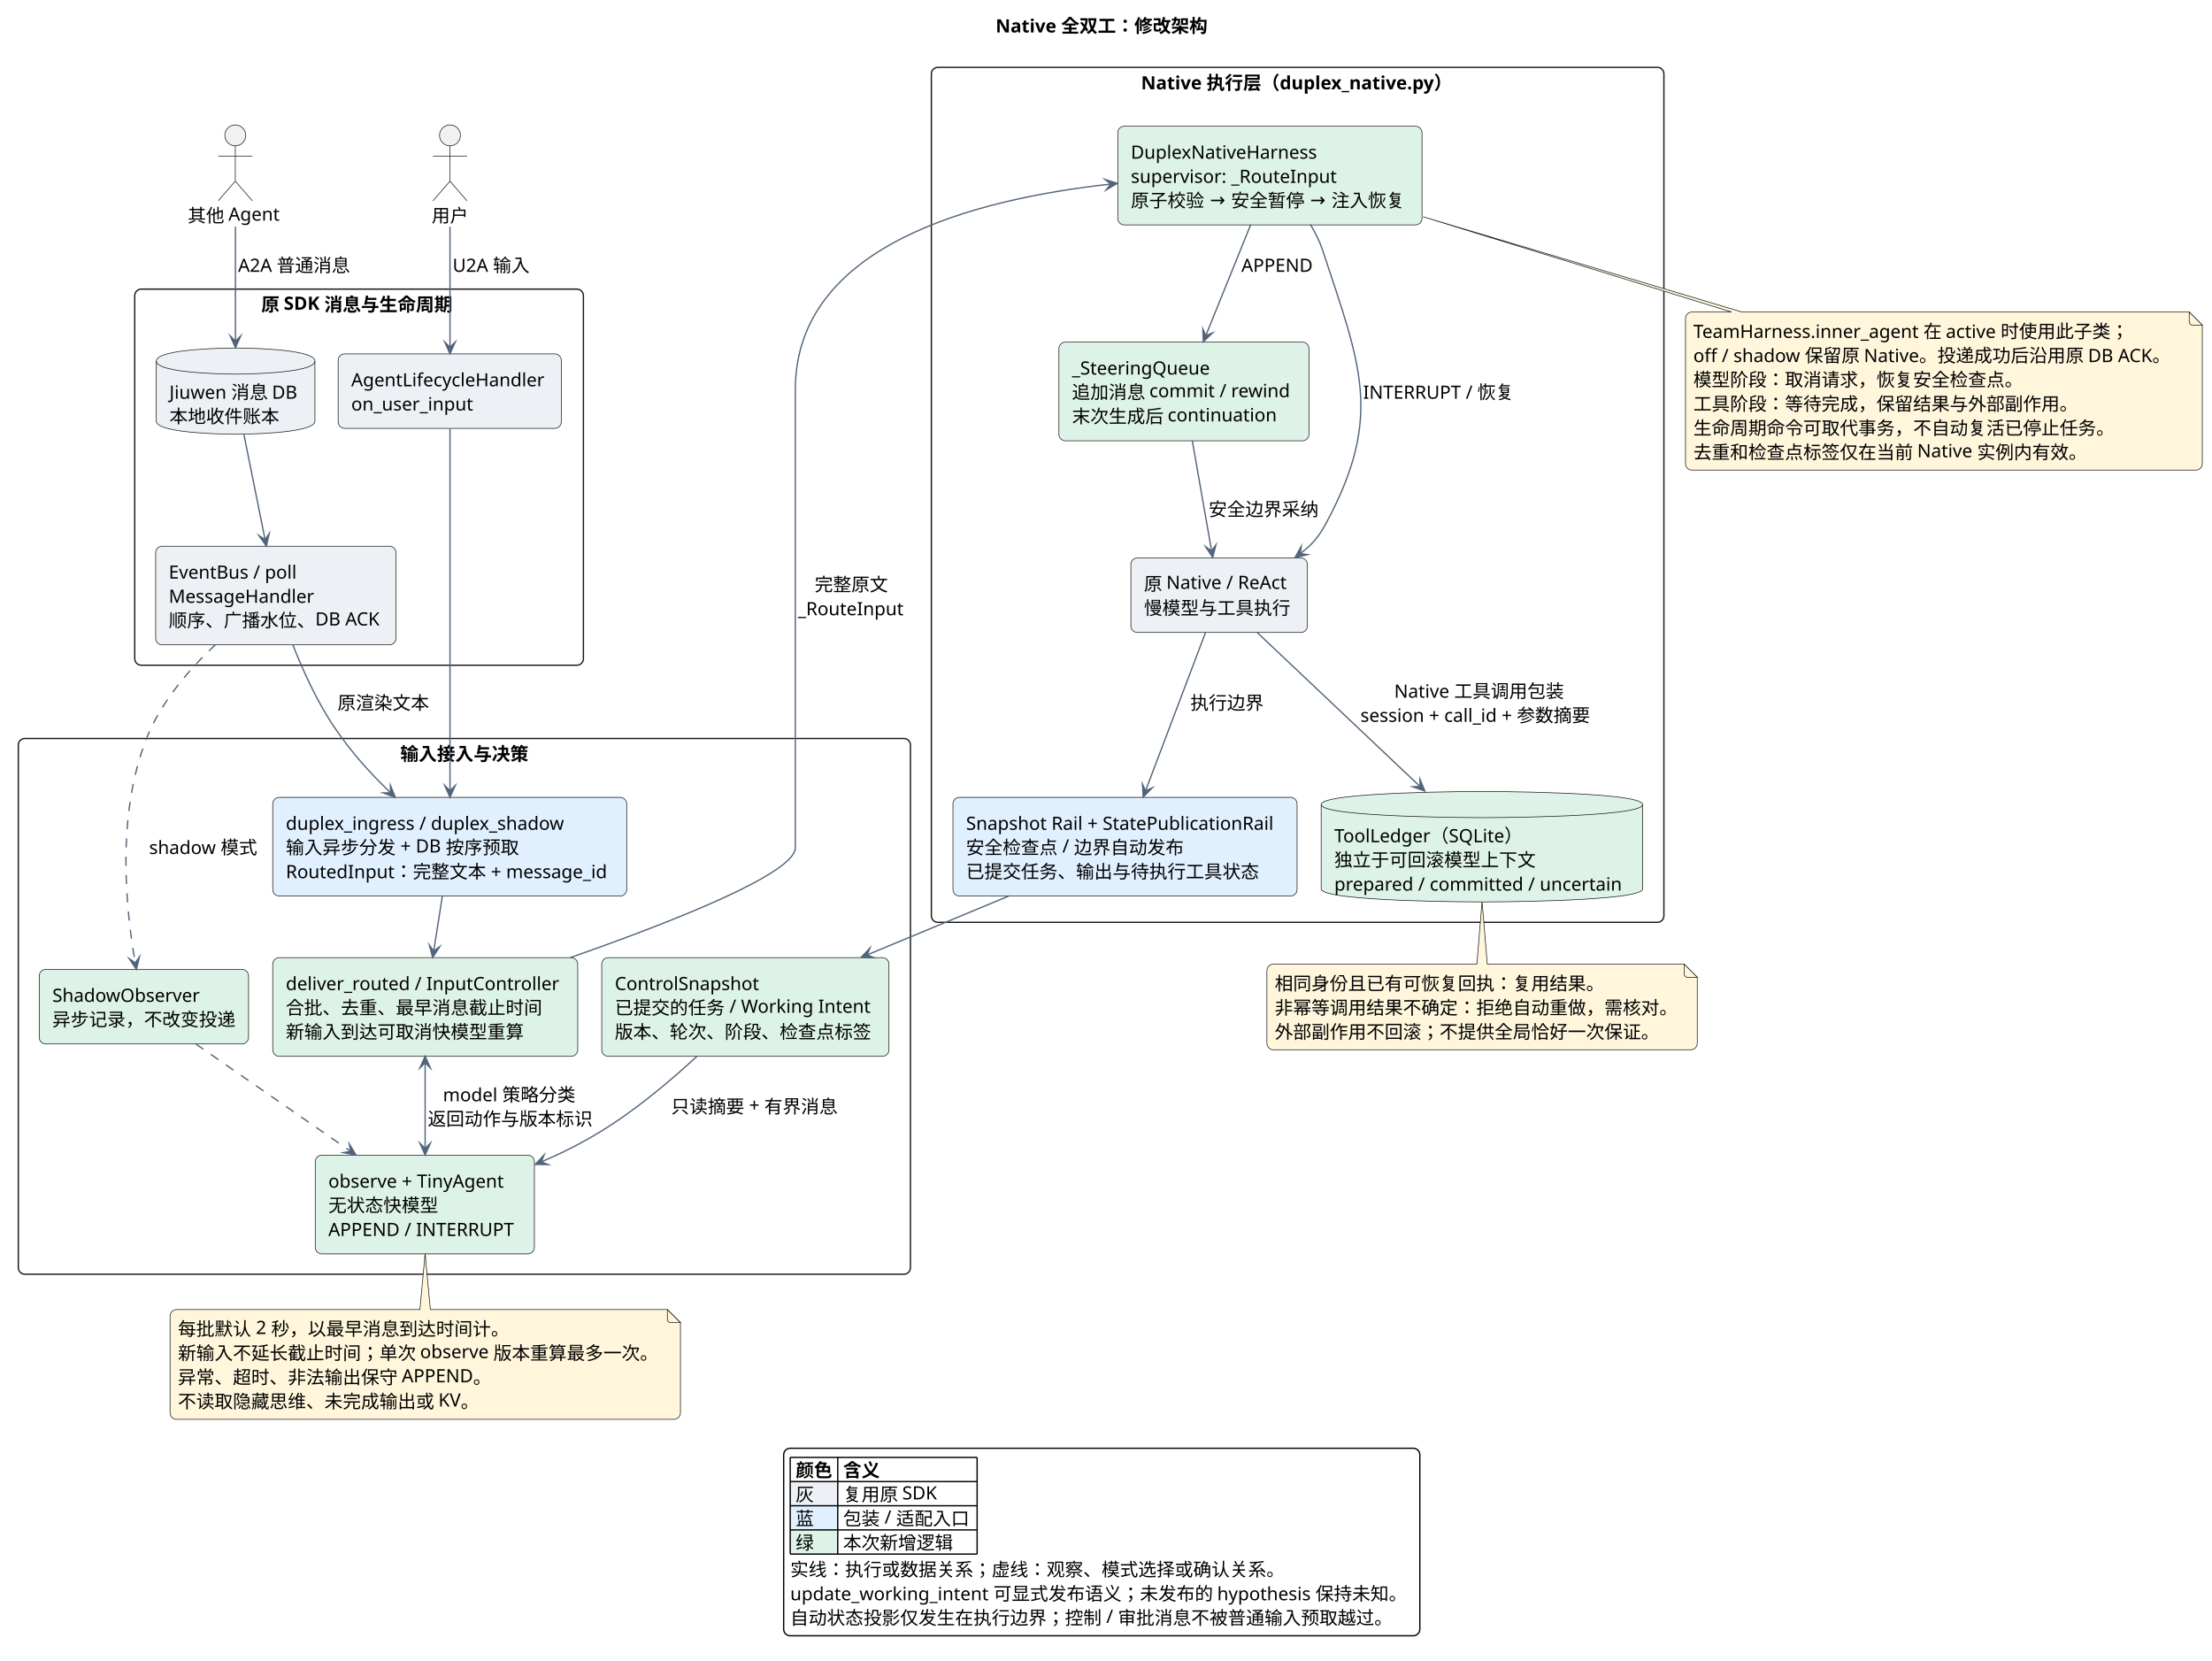
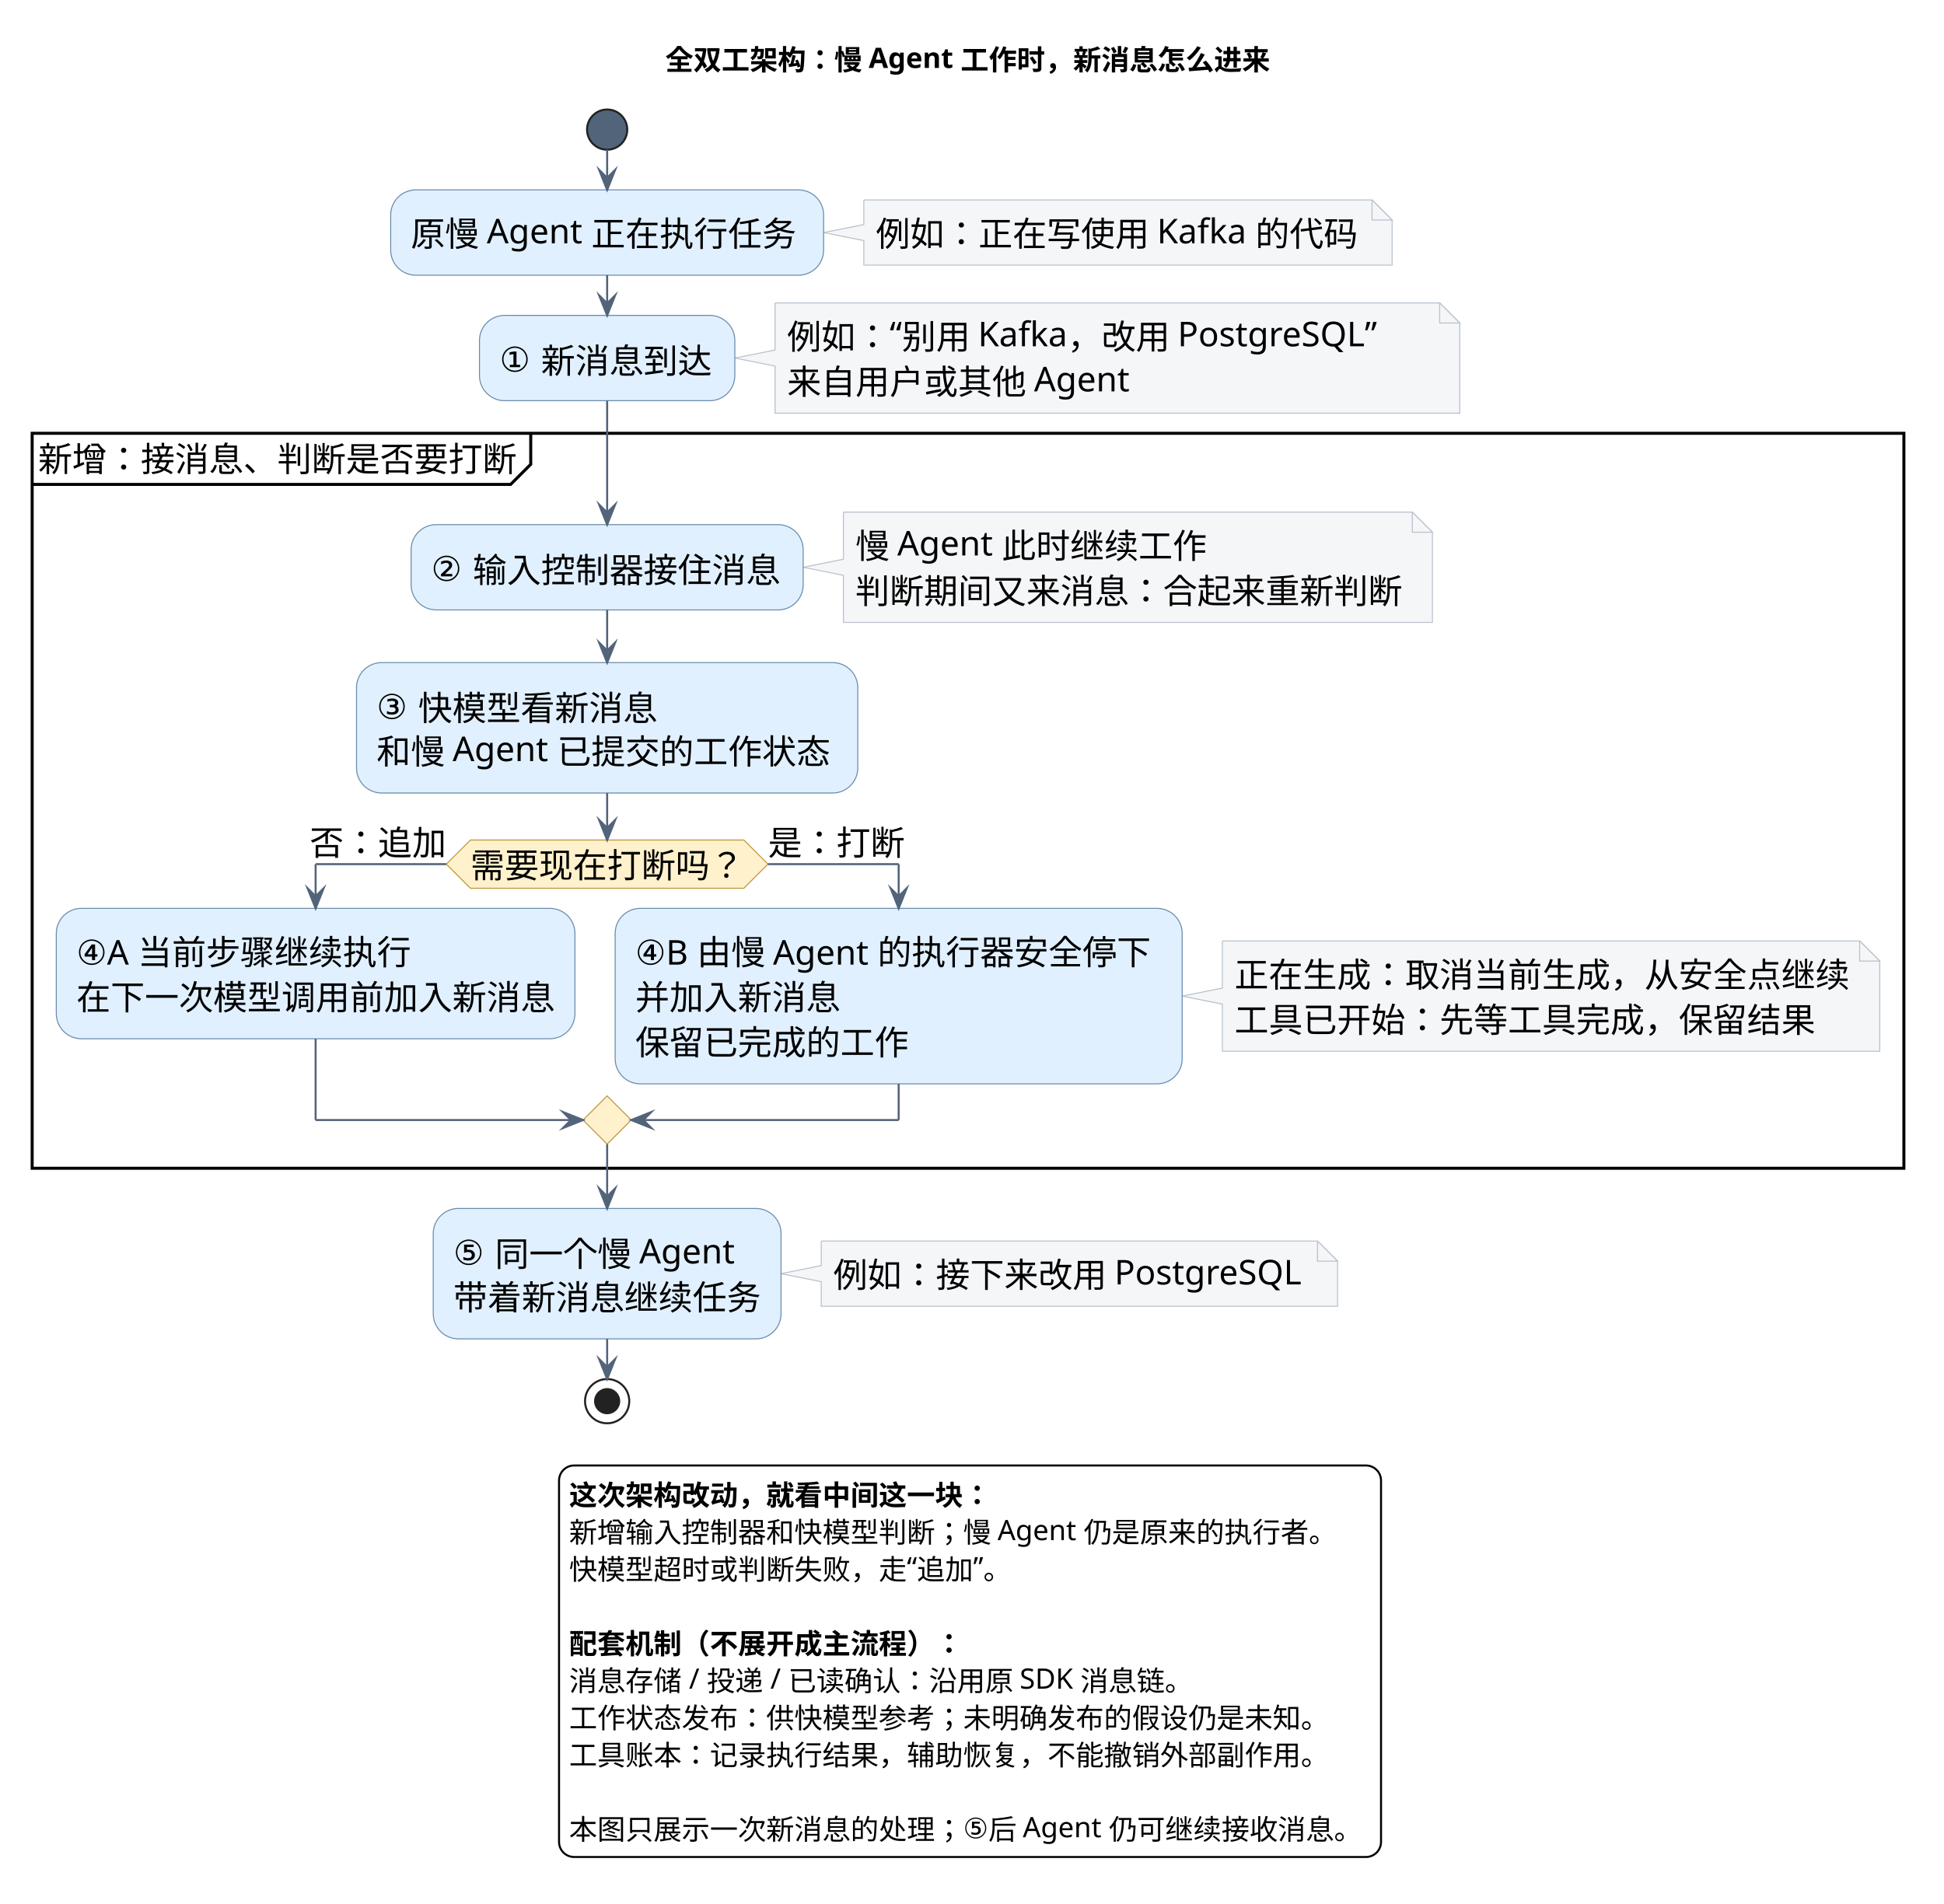
- <svg xmlns="http://www.w3.org/2000/svg" version="1.1" data-diagram-type="DESCRIPTION" style="width:1691px;height:1269px;background:#FFFFFF;" width="1691px" height="1269px" viewBox="0 0 1691 1269" zoomAndPan="magnify" preserveAspectRatio="none" contentStyleType="text/css">
+ <svg xmlns="http://www.w3.org/2000/svg" version="1.1" data-diagram-type="ACTIVITY" style="width:967px;height:947px;background:#FFFFFF;" width="967px" height="947px" viewBox="0 0 967 947" zoomAndPan="magnify" preserveAspectRatio="none" contentStyleType="text/css">
  <defs />
  <g font-family="sans-serif" lengthAdjust="spacing">
-     <g class="title" data-source-line="2">
-       <text x="761.101" y="24.813" fill="#000" font-size="14" textLength="162.299" font-weight="700" font-family="Microsoft YaHei">Native 全双工：修改架构</text>
+     <g class="title" data-source-line="1">
+       <text x="330.93" y="34.813" fill="#000" font-size="14" textLength="303.188" font-weight="700" font-family="Microsoft YaHei">全双工架构：慢 Agent 工作时，新消息怎么进来</text>
    </g>
-     <g class="cluster" data-qualified-name=". SDK ......." id="ent0003" data-source-line="21">
-       <rect x="103" y="220.978" width="343" height="287.5" fill="none" style="stroke:#181818;stroke-width:1;" rx="5" ry="5" />
-       <text x="199.729" y="237.791" fill="#000" font-size="14" textLength="149.543" font-weight="700" font-family="Microsoft YaHei">原 SDK 消息与生命周期</text>
-     </g>
-     <g class="cluster" data-qualified-name="......." id="ent0007" data-source-line="27">
-       <rect x="14" y="564.478" width="682" height="409.5" fill="none" style="stroke:#181818;stroke-width:1;" rx="5" ry="5" />
-       <text x="306" y="581.291" fill="#000" font-size="14" textLength="98" font-weight="700" font-family="Microsoft YaHei">输入接入与决策</text>
-     </g>
-     <g class="cluster" data-qualified-name="Native ....duplex_native.py." id="ent0013" data-source-line="35">
-       <rect x="712" y="51.478" width="560" height="653.5" fill="none" style="stroke:#181818;stroke-width:1;" rx="5" ry="5" />
-       <text x="872.279" y="68.291" fill="#000" font-size="14" textLength="239.442" font-weight="700" font-family="Microsoft YaHei">Native 执行层（duplex_native.py）</text>
-     </g>
-     <g class="entity" data-qualified-name="sender" id="ent0001" data-source-line="18">
-       <ellipse cx="179.867" cy="103.478" rx="8" ry="8" fill="#F1F1F1" style="stroke:#181818;stroke-width:0.5;" />
-       <path d="M179.867,111.478 L179.867,138.478 M166.867,119.478 L192.867,119.478 M179.867,138.478 L166.867,153.478 M179.867,138.478 L192.867,153.478" style="stroke:#181818;stroke-width:0.5;" fill="none" />
-       <text x="143.5" y="169.791" fill="#000" font-size="14" textLength="72.734" font-family="Microsoft YaHei">其他 Agent</text>
-     </g>
-     <g class="entity" data-qualified-name="user" id="ent0002" data-source-line="19">
-       <ellipse cx="344" cy="103.478" rx="8" ry="8" fill="#F1F1F1" style="stroke:#181818;stroke-width:0.5;" />
-       <path d="M344,111.478 L344,138.478 M331,119.478 L357,119.478 M344,138.478 L331,153.478 M344,138.478 L357,153.478" style="stroke:#181818;stroke-width:0.5;" fill="none" />
-       <text x="330" y="169.791" fill="#000" font-size="14" textLength="28" font-family="Microsoft YaHei">用户</text>
-     </g>
-     <g class="entity" data-qualified-name="GMN37" id="ent0038" data-source-line="62">
-       <path d="M130,1005.978 L130,1079.888 A5,5 0 0 0 135,1084.888 L515.188,1084.888 A5,5 0 0 0 520.188,1079.888 L520.188,1010.978 L510.188,1000.978 L329,1000.978 L325,958.286 L321,1000.978 L135,1000.978 A5,5 0 0 0 130,1005.978" style="stroke:#181818;stroke-width:0.5;" fill="#FFF6DC" />
-       <path d="M510.188,1000.978 L510.188,1008.478 A2.5,2.5 0 0 0 512.688,1010.978 L520.188,1010.978 L510.188,1000.978" style="stroke:#181818;stroke-width:0.5;" fill="#FFF6DC" />
-       <text x="136" y="1020.791" fill="#000" font-size="14" textLength="254.495" font-family="Microsoft YaHei">每批默认 2 秒，以最早消息到达时间计。</text>
-       <text x="136" y="1039.269" fill="#000" font-size="14" textLength="369.188" font-family="Microsoft YaHei">新输入不延长截止时间；单次 observe 版本重算最多一次。</text>
-       <text x="136" y="1057.746" fill="#000" font-size="14" textLength="242.867" font-family="Microsoft YaHei">异常、超时、非法输出保守 APPEND。</text>
-       <text x="136" y="1076.224" fill="#000" font-size="14" textLength="232.497" font-family="Microsoft YaHei">不读取隐藏思维、未完成输出或 KV。</text>
-     </g>
-     <g class="entity" data-qualified-name="GMN40" id="ent0041" data-source-line="68">
-       <path d="M1288.5,243.478 L1288.5,354.343 A5,5 0 0 0 1293.5,359.343 L1678.597,359.343 A5,5 0 0 0 1683.597,354.343 L1683.597,248.478 L1673.597,238.478 L1331.639,238.478 L1087.856,165.672 L1323.639,238.478 L1293.5,238.478 A5,5 0 0 0 1288.5,243.478" style="stroke:#181818;stroke-width:0.5;" fill="#FFF6DC" />
-       <path d="M1673.597,238.478 L1673.597,245.978 A2.5,2.5 0 0 0 1676.097,248.478 L1683.597,248.478 L1673.597,238.478" style="stroke:#181818;stroke-width:0.5;" fill="#FFF6DC" />
-       <text x="1294.5" y="258.291" fill="#000" font-size="14" textLength="336.082" font-family="Microsoft YaHei">TeamHarness.inner_agent 在 active 时使用此子类；</text>
-       <text x="1294.5" y="276.769" fill="#000" font-size="14" textLength="374.097" font-family="Microsoft YaHei">off / shadow 保留原 Native。投递成功后沿用原 DB ACK。</text>
-       <text x="1294.5" y="295.246" fill="#000" font-size="14" textLength="252" font-family="Microsoft YaHei">模型阶段：取消请求，恢复安全检查点。</text>
-       <text x="1294.5" y="313.724" fill="#000" font-size="14" textLength="294" font-family="Microsoft YaHei">工具阶段：等待完成，保留结果与外部副作用。</text>
-       <text x="1294.5" y="332.201" fill="#000" font-size="14" textLength="322" font-family="Microsoft YaHei">生命周期命令可取代事务，不自动复活已停止任务。</text>
-       <text x="1294.5" y="350.679" fill="#000" font-size="14" textLength="303.639" font-family="Microsoft YaHei">去重和检查点标签仅在当前 Native 实例内有效。</text>
-     </g>
-     <g class="entity" data-qualified-name="GMN43" id="ent0044" data-source-line="76">
-       <path d="M968.5,741.978 L968.5,797.41 A5,5 0 0 0 973.5,802.41 L1292.5,802.41 A5,5 0 0 0 1297.5,797.41 L1297.5,746.978 L1287.5,736.978 L1137,736.978 L1133,689.11 L1129,736.978 L973.5,736.978 A5,5 0 0 0 968.5,741.978" style="stroke:#181818;stroke-width:0.5;" fill="#FFF6DC" />
-       <path d="M1287.5,736.978 L1287.5,744.478 A2.5,2.5 0 0 0 1290,746.978 L1297.5,746.978 L1287.5,736.978" style="stroke:#181818;stroke-width:0.5;" fill="#FFF6DC" />
-       <text x="974.5" y="756.791" fill="#000" font-size="14" textLength="252" font-family="Microsoft YaHei">相同身份且已有可恢复回执：复用结果。</text>
-       <text x="974.5" y="775.269" fill="#000" font-size="14" textLength="308" font-family="Microsoft YaHei">非幂等调用结果不确定：拒绝自动重做，需核对。</text>
-       <text x="974.5" y="793.746" fill="#000" font-size="14" textLength="294" font-family="Microsoft YaHei">外部副作用不回滚；不提供全局恰好一次保证。</text>
-     </g>
-     <g class="entity" data-qualified-name=". SDK ........db" id="ent0004" data-source-line="22">
-       <path d="M119.5,275.978 C119.5,265.978 180.127,265.978 180.127,265.978 C180.127,265.978 240.754,265.978 240.754,275.978 L240.754,321.933 C240.754,331.933 180.127,331.933 180.127,331.933 C180.127,331.933 119.5,331.933 119.5,321.933 L119.5,275.978" style="stroke:#181818;stroke-width:0.5;" fill="#EDF1F5" />
-       <path d="M119.5,275.978 C119.5,285.978 180.127,285.978 180.127,285.978 C180.127,285.978 240.754,285.978 240.754,275.978" style="stroke:#181818;stroke-width:0.5;" fill="none" />
-       <text x="129.5" y="304.791" fill="#000" font-size="14" textLength="101.254" font-family="Microsoft YaHei">Jiuwen 消息 DB</text>
-       <text x="129.5" y="323.269" fill="#000" font-size="14" textLength="84" font-family="Microsoft YaHei">本地收件账本</text>
-     </g>
-     <g class="entity" data-qualified-name=". SDK ........message" id="ent0005" data-source-line="23">
-       <rect x="119" y="417.478" width="183.693" height="75.433" fill="#EDF1F5" style="stroke:#181818;stroke-width:0.5;" rx="5" ry="5" />
-       <text x="129" y="442.291" fill="#000" font-size="14" textLength="100.283" font-family="Microsoft YaHei">EventBus / poll</text>
-       <text x="129" y="460.769" fill="#000" font-size="14" textLength="112.383" font-family="Microsoft YaHei">MessageHandler</text>
-       <text x="129" y="479.246" fill="#000" font-size="14" textLength="163.693" font-family="Microsoft YaHei">顺序、广播水位、DB ACK</text>
-     </g>
-     <g class="entity" data-qualified-name=". SDK ........lifecycle" id="ent0006" data-source-line="24">
-       <rect x="258.5" y="270.478" width="170.582" height="56.955" fill="#EDF1F5" style="stroke:#181818;stroke-width:0.5;" rx="5" ry="5" />
-       <text x="268.5" y="295.291" fill="#000" font-size="14" textLength="150.582" font-family="Microsoft YaHei">AgentLifecycleHandler</text>
-       <text x="268.5" y="313.769" fill="#000" font-size="14" textLength="93.611" font-family="Microsoft YaHei">on_user_input</text>
-     </g>
-     <g class="entity" data-qualified-name="........input" id="ent0008" data-source-line="28">
-       <rect x="208.5" y="609.478" width="270.592" height="75.433" fill="#E1F0FF" style="stroke:#181818;stroke-width:0.5;" rx="5" ry="5" />
-       <text x="218.5" y="634.291" fill="#000" font-size="14" textLength="216.699" font-family="Microsoft YaHei">duplex_ingress / duplex_shadow</text>
-       <text x="218.5" y="652.769" fill="#000" font-size="14" textLength="182.26" font-family="Microsoft YaHei">输入异步分发 + DB 按序预取</text>
-       <text x="218.5" y="671.246" fill="#000" font-size="14" textLength="250.592" font-family="Microsoft YaHei">RoutedInput：完整文本 + message_id</text>
-     </g>
-     <g class="entity" data-qualified-name="........route" id="ent0009" data-source-line="29">
-       <rect x="208.5" y="731.978" width="233.138" height="75.433" fill="#DEF3E7" style="stroke:#181818;stroke-width:0.5;" rx="5" ry="5" />
-       <text x="218.5" y="756.791" fill="#000" font-size="14" textLength="213.138" font-family="Microsoft YaHei">deliver_routed / InputController</text>
-       <text x="218.5" y="775.269" fill="#000" font-size="14" textLength="196" font-family="Microsoft YaHei">合批、去重、最早消息截止时间</text>
-       <text x="218.5" y="793.746" fill="#000" font-size="14" textLength="182" font-family="Microsoft YaHei">新输入到达可取消快模型重算</text>
-     </g>
-     <g class="entity" data-qualified-name="........snapshot" id="ent0010" data-source-line="30">
-       <rect x="460" y="731.978" width="219.575" height="75.433" fill="#DEF3E7" style="stroke:#181818;stroke-width:0.5;" rx="5" ry="5" />
-       <text x="470" y="756.791" fill="#000" font-size="14" textLength="112.684" font-family="Microsoft YaHei">ControlSnapshot</text>
-       <text x="470" y="775.269" fill="#000" font-size="14" textLength="199.575" font-family="Microsoft YaHei">已提交的任务 / Working Intent</text>
-       <text x="470" y="793.746" fill="#000" font-size="14" textLength="196" font-family="Microsoft YaHei">版本、轮次、阶段、检查点标签</text>
-     </g>
-     <g class="entity" data-qualified-name="........fast" id="ent0011" data-source-line="31">
-       <rect x="241" y="882.978" width="167.533" height="75.433" fill="#DEF3E7" style="stroke:#181818;stroke-width:0.5;" rx="5" ry="5" />
-       <text x="251" y="907.791" fill="#000" font-size="14" textLength="139.952" font-family="Microsoft YaHei">observe + TinyAgent</text>
-       <text x="251" y="926.269" fill="#000" font-size="14" textLength="84" font-family="Microsoft YaHei">无状态快模型</text>
-       <text x="251" y="944.746" fill="#000" font-size="14" textLength="147.533" font-family="Microsoft YaHei">APPEND / INTERRUPT</text>
-     </g>
-     <g class="entity" data-qualified-name="........shadow" id="ent0012" data-source-line="32">
-       <rect x="30" y="740.978" width="160" height="56.955" fill="#DEF3E7" style="stroke:#181818;stroke-width:0.5;" rx="5" ry="5" />
-       <text x="40" y="765.791" fill="#000" font-size="14" textLength="114.105" font-family="Microsoft YaHei">ShadowObserver</text>
-       <text x="40" y="784.269" fill="#000" font-size="14" textLength="140" font-family="Microsoft YaHei">异步记录，不改变投递</text>
-     </g>
-     <g class="entity" data-qualified-name="Native ....duplex_native.py..supervisor" id="ent0014" data-source-line="36">
-       <rect x="854.5" y="96.478" width="232.57" height="75.433" fill="#DEF3E7" style="stroke:#181818;stroke-width:0.5;" rx="5" ry="5" />
-       <text x="864.5" y="121.291" fill="#000" font-size="14" textLength="143.794" font-family="Microsoft YaHei">DuplexNativeHarness</text>
-       <text x="864.5" y="139.769" fill="#000" font-size="14" textLength="158.279" font-family="Microsoft YaHei">supervisor: _RouteInput</text>
-       <text x="864.5" y="158.246" fill="#000" font-size="14" textLength="212.57" font-family="Microsoft YaHei">原子校验 → 安全暂停 → 注入恢复</text>
-     </g>
-     <g class="entity" data-qualified-name="Native ....duplex_native.py..steering" id="ent0015" data-source-line="37">
-       <rect x="809.5" y="261.478" width="191.158" height="75.433" fill="#DEF3E7" style="stroke:#181818;stroke-width:0.5;" rx="5" ry="5" />
-       <text x="819.5" y="286.291" fill="#000" font-size="14" textLength="106.661" font-family="Microsoft YaHei">_SteeringQueue</text>
-       <text x="819.5" y="304.769" fill="#000" font-size="14" textLength="171.158" font-family="Microsoft YaHei">追加消息 commit / rewind</text>
-       <text x="819.5" y="323.246" fill="#000" font-size="14" textLength="159.093" font-family="Microsoft YaHei">末次生成后 continuation</text>
-     </g>
-     <g class="entity" data-qualified-name="Native ....duplex_native.py..rail" id="ent0016" data-source-line="38">
-       <rect x="728.5" y="609.478" width="263.079" height="75.433" fill="#E1F0FF" style="stroke:#181818;stroke-width:0.5;" rx="5" ry="5" />
-       <text x="738.5" y="634.291" fill="#000" font-size="14" textLength="243.079" font-family="Microsoft YaHei">Snapshot Rail + StatePublicationRail</text>
-       <text x="738.5" y="652.769" fill="#000" font-size="14" textLength="168.267" font-family="Microsoft YaHei">安全检查点 / 边界自动发布</text>
-       <text x="738.5" y="671.246" fill="#000" font-size="14" textLength="224" font-family="Microsoft YaHei">已提交任务、输出与待执行工具状态</text>
-     </g>
-     <g class="entity" data-qualified-name="Native ....duplex_native.py..native" id="ent0017" data-source-line="39">
-       <rect x="864.5" y="426.478" width="134.933" height="56.955" fill="#EDF1F5" style="stroke:#181818;stroke-width:0.5;" rx="5" ry="5" />
-       <text x="874.5" y="451.291" fill="#000" font-size="14" textLength="114.933" font-family="Microsoft YaHei">原 Native / ReAct</text>
-       <text x="874.5" y="469.769" fill="#000" font-size="14" textLength="112" font-family="Microsoft YaHei">慢模型与工具执行</text>
-     </g>
-     <g class="entity" data-qualified-name="Native ....duplex_native.py..ledger" id="ent0018" data-source-line="40">
-       <path d="M1010,614.978 C1010,604.978 1132.885,604.978 1132.885,604.978 C1132.885,604.978 1255.771,604.978 1255.771,614.978 L1255.771,679.41 C1255.771,689.41 1132.885,689.41 1132.885,689.41 C1132.885,689.41 1010,689.41 1010,679.41 L1010,614.978" style="stroke:#181818;stroke-width:0.5;" fill="#DEF3E7" />
-       <path d="M1010,614.978 C1010,624.978 1132.885,624.978 1132.885,624.978 C1132.885,624.978 1255.771,624.978 1255.771,614.978" style="stroke:#181818;stroke-width:0.5;" fill="none" />
-       <text x="1020" y="643.791" fill="#000" font-size="14" textLength="147.438" font-family="Microsoft YaHei">ToolLedger（SQLite）</text>
-       <text x="1020" y="662.269" fill="#000" font-size="14" textLength="154" font-family="Microsoft YaHei">独立于可回滚模型上下文</text>
-       <text x="1020" y="680.746" fill="#000" font-size="14" textLength="225.771" font-family="Microsoft YaHei">prepared / committed / uncertain</text>
-     </g>
-     <g class="link" data-entity-1="ent0001" data-entity-2="ent0004" id="lnk19" data-link-type="dependency">
-       <polygon points="180,265.766,184,256.766,180,260.766,176,256.766,180,265.766" fill="#52647A" style="stroke:#52647A;stroke-width:1;stroke-linejoin:miter;stroke-miterlimit:10;" />
-       <path d="M180,173.194 C180,201.329 180,234.159 180,260.766" style="stroke:#52647A;stroke-width:1;" fill="none" />
-       <text x="182" y="207.791" fill="#000" font-size="14" textLength="88.054" font-family="Microsoft YaHei">A2A 普通消息</text>
-     </g>
-     <g class="link" data-entity-1="ent0004" data-entity-2="ent0005" id="lnk20" data-link-type="dependency">
-       <polygon points="203.64,417.416,205.786,407.804,202.654,412.514,197.943,409.382,203.64,417.416" fill="#52647A" style="stroke:#52647A;stroke-width:1;stroke-linejoin:miter;stroke-miterlimit:10;" />
-       <path d="M186.499,332.261 C191.505,357.133 197.443,386.629 202.654,412.514" style="stroke:#52647A;stroke-width:1;" fill="none" />
-     </g>
-     <g class="link" data-entity-1="ent0005" data-entity-2="ent0008" id="lnk21" data-link-type="dependency">
-       <polygon points="302.181,609.453,298.481,600.326,298.583,605.982,292.927,606.083,302.181,609.453" fill="#52647A" style="stroke:#52647A;stroke-width:1;stroke-linejoin:miter;stroke-miterlimit:10;" />
-       <path d="M223.707,492.489 C231.483,512.317 242.527,536.741 256,556.478 C269.023,575.555 282.75,590.707 298.583,605.982" style="stroke:#52647A;stroke-width:1;" fill="none" />
-       <text x="258" y="542.291" fill="#000" font-size="14" textLength="70" font-family="Microsoft YaHei">原渲染文本</text>
-     </g>
-     <g class="link" data-entity-1="ent0002" data-entity-2="ent0006" id="lnk22" data-link-type="dependency">
-       <polygon points="344,270.444,348,261.444,344,265.444,340,261.444,344,270.444" fill="#52647A" style="stroke:#52647A;stroke-width:1;stroke-linejoin:miter;stroke-miterlimit:10;" />
-       <path d="M344,173.194 C344,203.023 344,238.749 344,265.444" style="stroke:#52647A;stroke-width:1;" fill="none" />
-       <text x="346" y="207.791" fill="#000" font-size="14" textLength="60.655" font-family="Microsoft YaHei">U2A 输入</text>
-     </g>
-     <g class="link" data-entity-1="ent0006" data-entity-2="ent0008" id="lnk23" data-link-type="dependency">
-       <polygon points="344,609.426,348,600.426,344,604.426,340,600.426,344,609.426" fill="#52647A" style="stroke:#52647A;stroke-width:1;stroke-linejoin:miter;stroke-miterlimit:10;" />
-       <path d="M344,327.707 C344,389.767 344,534.845 344,604.426" style="stroke:#52647A;stroke-width:1;" fill="none" />
-     </g>
-     <g class="link" data-entity-1="ent0008" data-entity-2="ent0009" id="lnk24" data-link-type="dependency">
-       <polygon points="330.768,731.894,336.121,723.627,331.547,726.955,328.219,722.381,330.768,731.894" fill="#52647A" style="stroke:#52647A;stroke-width:1;stroke-linejoin:miter;stroke-miterlimit:10;" />
-       <path d="M338.196,684.786 C335.839,699.736 333.901,712.028 331.547,726.955" style="stroke:#52647A;stroke-width:1;" fill="none" />
-     </g>
-     <g class="link" data-entity-1="ent0009" data-entity-2="ent0011" id="lnk25" data-link-type="dependency">
-       <polygon points="325,807.309,321,816.309,325,812.309,329,816.309,325,807.309" fill="#52647A" style="stroke:#52647A;stroke-width:1;stroke-linejoin:miter;stroke-miterlimit:10;" />
-       <polygon points="325,882.812,329,873.812,325,877.812,321,873.812,325,882.812" fill="#52647A" style="stroke:#52647A;stroke-width:1;stroke-linejoin:miter;stroke-miterlimit:10;" />
-       <path d="M325,812.309 C325,835.319 325,854.834 325,877.812" style="stroke:#52647A;stroke-width:1;" fill="none" />
-       <text x="338.607" y="841.791" fill="#000" font-size="14" textLength="102.785" font-family="Microsoft YaHei">model 策略分类</text>
-       <text x="327" y="860.269" fill="#000" font-size="14" textLength="126" font-family="Microsoft YaHei">返回动作与版本标识</text>
-     </g>
-     <g class="link" data-entity-1="ent0010" data-entity-2="ent0011" id="lnk26" data-link-type="dependency">
-       <polygon points="409.211,890.033,419.058,890.175,413.809,888.068,415.915,882.818,409.211,890.033" fill="#52647A" style="stroke:#52647A;stroke-width:1;stroke-linejoin:miter;stroke-miterlimit:10;" />
-       <path d="M533.045,807.179 C512.488,826.189 485.715,848.753 459,864.978 C443.545,874.364 430.781,880.817 413.809,888.068" style="stroke:#52647A;stroke-width:1;" fill="none" />
-       <text x="513" y="850.791" fill="#000" font-size="14" textLength="130.669" font-family="Microsoft YaHei">只读摘要 + 有界消息</text>
-     </g>
-     <g class="link" data-entity-1="ent0014" data-entity-2="ent0009" id="lnk28" data-link-type="dependency">
-       <polygon points="854.146,140.139,844.762,137.151,849.177,140.688,845.64,145.103,854.146,140.139" fill="#52647A" style="stroke:#52647A;stroke-width:1;stroke-linejoin:miter;stroke-miterlimit:10;" />
-       <path d="M849.177,140.688 C743.06,152.409 608,188.136 608,297.978 C608,297.978 608,297.978 608,647.978 C608,667.535 515.321,704.171 436.037,731.933" style="stroke:#52647A;stroke-width:1;" fill="none" />
-       <text x="622.814" y="451.791" fill="#000" font-size="14" textLength="56" font-family="Microsoft YaHei">完整原文</text>
-       <text x="610" y="470.269" fill="#000" font-size="14" textLength="81.628" font-family="Microsoft YaHei">_RouteInput</text>
-     </g>
-     <g class="link" data-entity-1="ent0014" data-entity-2="ent0015" id="lnk29" data-link-type="dependency">
-       <polygon points="919.876,261.238,926.962,254.397,921.753,256.603,919.546,251.394,919.876,261.238" fill="#52647A" style="stroke:#52647A;stroke-width:1;stroke-linejoin:miter;stroke-miterlimit:10;" />
-       <path d="M956.188,171.558 C945.357,198.309 932.6,229.815 921.753,256.603" style="stroke:#52647A;stroke-width:1;" fill="none" />
-       <text x="949" y="207.791" fill="#000" font-size="14" textLength="56.725" font-family="Microsoft YaHei">APPEND</text>
-     </g>
-     <g class="link" data-entity-1="ent0014" data-entity-2="ent0017" id="lnk30" data-link-type="dependency">
-       <polygon points="990.007,426.175,999.597,423.935,993.994,423.158,994.771,417.555,990.007,426.175" fill="#52647A" style="stroke:#52647A;stroke-width:1;stroke-linejoin:miter;stroke-miterlimit:10;" />
-       <path d="M1001.688,171.531 C1005.482,177.699 1008.795,184.282 1011,190.978 C1039.992,279.002 1057.788,317.798 1014,399.478 C1008.347,410.023 1003.641,415.86 993.994,423.158" style="stroke:#52647A;stroke-width:1;" fill="none" />
-       <text x="1042" y="304.791" fill="#000" font-size="14" textLength="118.809" font-family="Microsoft YaHei">INTERRUPT / 恢复</text>
-     </g>
-     <g class="link" data-entity-1="ent0015" data-entity-2="ent0017" id="lnk31" data-link-type="dependency">
-       <polygon points="927.107,426.07,929.493,416.514,926.244,421.145,921.613,417.896,927.107,426.07" fill="#52647A" style="stroke:#52647A;stroke-width:1;stroke-linejoin:miter;stroke-miterlimit:10;" />
-       <path d="M911.467,336.864 C916.272,364.271 921.863,396.16 926.244,421.145" style="stroke:#52647A;stroke-width:1;" fill="none" />
-       <text x="924" y="394.291" fill="#000" font-size="14" textLength="84" font-family="Microsoft YaHei">安全边界采纳</text>
-     </g>
-     <g class="link" data-entity-1="ent0017" data-entity-2="ent0016" id="lnk32" data-link-type="dependency">
-       <polygon points="873.943,609.184,880.873,602.185,875.715,604.508,873.392,599.35,873.943,609.184" fill="#52647A" style="stroke:#52647A;stroke-width:1;stroke-linejoin:miter;stroke-miterlimit:10;" />
-       <path d="M921.531,483.605 C908.972,516.746 889.645,567.748 875.715,604.508" style="stroke:#52647A;stroke-width:1;" fill="none" />
-       <text x="910" y="542.291" fill="#000" font-size="14" textLength="56" font-family="Microsoft YaHei">执行边界</text>
-     </g>
-     <g class="link" data-entity-1="ent0016" data-entity-2="ent0010" id="lnk33" data-link-type="dependency">
-       <polygon points="658.271,731.799,668.117,732.04,662.888,729.881,665.047,724.652,658.271,731.799" fill="#52647A" style="stroke:#52647A;stroke-width:1;stroke-linejoin:miter;stroke-miterlimit:10;" />
-       <path d="M771.809,684.622 C735.815,699.579 698.891,714.921 662.888,729.881" style="stroke:#52647A;stroke-width:1;" fill="none" />
-     </g>
-     <g class="link" data-entity-1="ent0017" data-entity-2="ent0018" id="lnk34" data-link-type="dependency">
-       <polygon points="1089.271,604.641,1085.478,595.552,1085.637,601.207,1079.983,601.366,1089.271,604.641" fill="#52647A" style="stroke:#52647A;stroke-width:1;stroke-linejoin:miter;stroke-miterlimit:10;" />
-       <path d="M961.227,483.605 C994.871,515.408 1046.837,564.53 1085.637,601.207" style="stroke:#52647A;stroke-width:1;" fill="none" />
-       <text x="1065.823" y="533.291" fill="#000" font-size="14" textLength="131.496" font-family="Microsoft YaHei">Native 工具调用包装</text>
-       <text x="1040" y="551.769" fill="#000" font-size="14" textLength="183.142" font-family="Microsoft YaHei">session + call_id + 参数摘要</text>
-     </g>
-     <g class="link" data-entity-1="ent0005" data-entity-2="ent0012" id="lnk35" data-link-type="dependency">
-       <polygon points="104.254,740.901,106.634,731.344,103.388,735.977,98.755,732.731,104.254,740.901" fill="#52647A" style="stroke:#52647A;stroke-width:1;stroke-linejoin:miter;stroke-miterlimit:10;" />
-       <path d="M164.793,492.647 C144.537,511.664 122.92,536.713 112,564.478 C88.665,623.807 96.29,695.634 103.388,735.977" style="stroke:#52647A;stroke-width:1;stroke-dasharray:7,7;" fill="none" />
-       <text x="114" y="652.791" fill="#000" font-size="14" textLength="83.891" font-family="Microsoft YaHei">shadow 模式</text>
-     </g>
-     <g class="link" data-entity-1="ent0012" data-entity-2="ent0011" id="lnk36" data-link-type="dependency">
-       <polygon points="272.166,882.863,267.047,874.448,268.057,880.015,262.491,881.024,272.166,882.863" fill="#52647A" style="stroke:#52647A;stroke-width:1;stroke-linejoin:miter;stroke-miterlimit:10;" />
-       <path d="M149.685,797.98 C184.144,821.861 230.206,853.783 268.057,880.015" style="stroke:#52647A;stroke-width:1;stroke-dasharray:7,7;" fill="none" />
-     </g>
-     <g class="legend" data-source-line="81">
-       <rect x="599.089" y="1106.978" width="486.321" height="143.343" fill="none" style="stroke:#000;stroke-width:1;" rx="5" ry="5" />
-       <text x="608.259" y="1128.791" fill="#000" font-size="14" textLength="28" font-weight="700" font-family="Microsoft YaHei">颜色</text>
-       <text x="644.599" y="1128.791" fill="#000" font-size="14" textLength="28" font-weight="700" font-family="Microsoft YaHei">含义</text>
-       <rect x="604.089" y="1132.455" width="36.34" height="18.478" fill="#EDF1F5" style="stroke:none;" />
-       <text x="608.232" y="1147.269" fill="#000" font-size="14" font-family="Microsoft YaHei">灰</text>
-       <text x="644.572" y="1147.269" fill="#000" font-size="14" textLength="73.773" font-family="Microsoft YaHei">复用原 SDK</text>
-       <rect x="604.089" y="1150.933" width="36.34" height="18.478" fill="#E1F0FF" style="stroke:none;" />
-       <text x="608.232" y="1165.746" fill="#000" font-size="14" font-family="Microsoft YaHei">蓝</text>
-       <text x="644.572" y="1165.746" fill="#000" font-size="14" textLength="98.267" font-family="Microsoft YaHei">包装 / 适配入口</text>
-       <rect x="604.089" y="1169.41" width="36.34" height="18.478" fill="#DEF3E7" style="stroke:none;" />
-       <text x="608.232" y="1184.224" fill="#000" font-size="14" font-family="Microsoft YaHei">绿</text>
-       <text x="644.572" y="1184.224" fill="#000" font-size="14" textLength="84" font-family="Microsoft YaHei">本次新增逻辑</text>
-       <line x1="604.089" y1="1113.978" x2="746.981" y2="1113.978" style="stroke:#000;stroke-width:1;" />
-       <line x1="604.089" y1="1132.455" x2="746.981" y2="1132.455" style="stroke:#000;stroke-width:1;" />
-       <line x1="604.089" y1="1150.933" x2="746.981" y2="1150.933" style="stroke:#000;stroke-width:1;" />
-       <line x1="604.089" y1="1169.41" x2="746.981" y2="1169.41" style="stroke:#000;stroke-width:1;" />
-       <line x1="604.089" y1="1187.888" x2="746.981" y2="1187.888" style="stroke:#000;stroke-width:1;" />
-       <line x1="604.089" y1="1113.978" x2="604.089" y2="1187.888" style="stroke:#000;stroke-width:1;" />
-       <line x1="640.429" y1="1113.978" x2="640.429" y2="1187.888" style="stroke:#000;stroke-width:1;" />
-       <line x1="746.981" y1="1113.978" x2="746.981" y2="1187.888" style="stroke:#000;stroke-width:1;" />
-       <text x="604.089" y="1204.701" fill="#000" font-size="14" textLength="378" font-family="Microsoft YaHei">实线：执行或数据关系；虚线：观察、模式选择或确认关系。</text>
-       <text x="604.089" y="1223.179" fill="#000" font-size="14" textLength="476.321" font-family="Microsoft YaHei">update_working_intent 可显式发布语义；未发布的 hypothesis 保持未知。</text>
-       <text x="604.089" y="1241.656" fill="#000" font-size="14" textLength="462.267" font-family="Microsoft YaHei">自动状态投影仅发生在执行边界；控制 / 审批消息不被普通输入预取越过。</text>
+     <ellipse cx="302.012" cy="64.478" rx="10" ry="10" fill="#52647A" style="stroke:#222;stroke-width:1;" />
+     <path d="M429.687,99.478 L429.687,111.696 L409.687,115.696 L429.687,119.696 L429.687,131.915 A0,0 0 0 0 429.687,131.915 L692.481,131.915 A0,0 0 0 0 692.481,131.915 L692.481,109.478 L682.481,99.478 L429.687,99.478 A0,0 0 0 0 429.687,99.478" style="stroke:#B8C1CC;stroke-width:0.5;" fill="#F5F6F8" />
+     <path d="M682.481,99.478 L682.481,109.478 L692.481,109.478 L682.481,99.478" style="stroke:#B8C1CC;stroke-width:0.5;" fill="#F5F6F8" />
+     <text x="435.687" y="122.465" fill="#000" font-size="17" textLength="241.793" font-family="Microsoft YaHei">例如：正在写使用 Kafka 的代码</text>
+     <rect x="194.337" y="94.478" width="215.351" height="42.437" fill="#E1F0FF" style="stroke:#6A8BAB;stroke-width:0.5;" rx="12.5" ry="12.5" />
+     <text x="204.337" y="122.465" fill="#000" font-size="17" textLength="195.351" font-family="Microsoft YaHei">原慢 Agent 正在执行任务</text>
+     <path d="M385.527,150.696 L385.527,174.133 L365.527,178.133 L385.527,182.133 L385.527,205.57 A0,0 0 0 0 385.527,205.57 L726.132,205.57 A0,0 0 0 0 726.132,205.57 L726.132,160.696 L716.132,150.696 L385.527,150.696 A0,0 0 0 0 385.527,150.696" style="stroke:#B8C1CC;stroke-width:0.5;" fill="#F5F6F8" />
+     <path d="M716.132,150.696 L716.132,160.696 L726.132,160.696 L716.132,150.696" style="stroke:#B8C1CC;stroke-width:0.5;" fill="#F5F6F8" />
+     <text x="391.527" y="173.684" fill="#000" font-size="17" textLength="319.605" font-family="Microsoft YaHei">例如：“别用 Kafka，改用 PostgreSQL”</text>
+     <text x="391.527" y="196.121" fill="#000" font-size="17" textLength="173.32" font-family="Microsoft YaHei">来自用户或其他 Agent</text>
+     <rect x="238.497" y="156.915" width="127.03" height="42.437" fill="#E1F0FF" style="stroke:#6A8BAB;stroke-width:0.5;" rx="12.5" ry="12.5" />
+     <text x="248.497" y="184.902" fill="#000" font-size="17" textLength="107.03" font-family="Microsoft YaHei">① 新消息到达</text>
+     <rect x="16" y="215.57" width="931.047" height="365.664" fill="none" style="stroke:#000;stroke-width:1.5;" />
+     <path d="M264,215.57 L264,231.007 L254,241.007 L16,241.007" style="stroke:#000;stroke-width:1.5;" fill="none" />
+     <text x="19" y="234.558" fill="#000" font-size="17" textLength="238" font-family="Microsoft YaHei">新增：接消息、判断是否要打断</text>
+     <path d="M419.527,254.789 L419.527,278.226 L399.527,282.226 L419.527,286.226 L419.527,309.663 A0,0 0 0 0 419.527,309.663 L712.527,309.663 A0,0 0 0 0 712.527,309.663 L712.527,264.789 L702.527,254.789 L419.527,254.789 A0,0 0 0 0 419.527,254.789" style="stroke:#B8C1CC;stroke-width:0.5;" fill="#F5F6F8" />
+     <path d="M702.527,254.789 L702.527,264.789 L712.527,264.789 L702.527,254.789" style="stroke:#B8C1CC;stroke-width:0.5;" fill="#F5F6F8" />
+     <text x="425.527" y="277.776" fill="#000" font-size="17" textLength="178.351" font-family="Microsoft YaHei">慢 Agent 此时继续工作</text>
+     <text x="425.527" y="300.213" fill="#000" font-size="17" textLength="272" font-family="Microsoft YaHei">判断期间又来消息：合起来重新判断</text>
+     <rect x="204.497" y="261.007" width="195.03" height="42.437" fill="#E1F0FF" style="stroke:#6A8BAB;stroke-width:0.5;" rx="12.5" ry="12.5" />
+     <text x="214.497" y="288.995" fill="#000" font-size="17" textLength="175.03" font-family="Microsoft YaHei">② 输入控制器接住消息</text>
+     <rect x="177.337" y="329.663" width="249.351" height="64.874" fill="#E1F0FF" style="stroke:#6A8BAB;stroke-width:0.5;" rx="12.5" ry="12.5" />
+     <text x="187.337" y="357.65" fill="#000" font-size="17" textLength="141.03" font-family="Microsoft YaHei">③ 快模型看新消息</text>
+     <text x="187.337" y="380.087" fill="#000" font-size="17" textLength="229.351" font-family="Microsoft YaHei">和慢 Agent 已提交的工作状态</text>
+     <polygon points="234.012,417.923,370.012,417.923,382.012,429.923,370.012,441.923,234.012,441.923,222.012,429.923,234.012,417.923" fill="#FFF1CC" style="stroke:#BD963C;stroke-width:0.5;stroke-linejoin:miter;stroke-miterlimit:10;" />
+     <text x="234.012" y="436.692" fill="#000" font-size="17" textLength="136" font-family="Microsoft YaHei">需要现在打断吗？</text>
+     <text x="154.012" y="425.474" fill="#000" font-size="17" textLength="68" font-family="Microsoft YaHei">否：追加</text>
+     <text x="382.012" y="425.474" fill="#000" font-size="17" textLength="68" font-family="Microsoft YaHei">是：打断</text>
+     <rect x="28" y="451.923" width="258" height="64.874" fill="#E1F0FF" style="stroke:#6A8BAB;stroke-width:0.5;" rx="12.5" ry="12.5" />
+     <text x="38" y="479.911" fill="#000" font-size="17" textLength="169.992" font-family="Microsoft YaHei">④A 当前步骤继续执行</text>
+     <text x="38" y="502.348" fill="#000" font-size="17" textLength="238" font-family="Microsoft YaHei">在下一次模型调用前加入新消息</text>
+     <path d="M608.047,468.141 L608.047,491.578 L588.047,495.578 L608.047,499.578 L608.047,523.015 A0,0 0 0 0 608.047,523.015 L935.047,523.015 A0,0 0 0 0 935.047,523.015 L935.047,478.141 L925.047,468.141 L608.047,468.141 A0,0 0 0 0 608.047,468.141" style="stroke:#B8C1CC;stroke-width:0.5;" fill="#F5F6F8" />
+     <path d="M925.047,468.141 L925.047,478.141 L935.047,478.141 L925.047,468.141" style="stroke:#B8C1CC;stroke-width:0.5;" fill="#F5F6F8" />
+     <text x="614.047" y="491.129" fill="#000" font-size="17" textLength="306" font-family="Microsoft YaHei">正在生成：取消当前生成，从安全点继续</text>
+     <text x="614.047" y="513.566" fill="#000" font-size="17" textLength="289" font-family="Microsoft YaHei">工具已开始：先等工具完成，保留结果</text>
+     <rect x="306" y="451.923" width="282.047" height="87.311" fill="#E1F0FF" style="stroke:#6A8BAB;stroke-width:0.5;" rx="12.5" ry="12.5" />
+     <text x="316" y="479.911" fill="#000" font-size="17" textLength="262.047" font-family="Microsoft YaHei">④B 由慢 Agent 的执行器安全停下</text>
+     <text x="316" y="502.348" fill="#000" font-size="17" textLength="102" font-family="Microsoft YaHei">并加入新消息</text>
+     <text x="316" y="524.785" fill="#000" font-size="17" textLength="136" font-family="Microsoft YaHei">保留已完成的工作</text>
+     <polygon points="302.012,545.234,314.012,557.234,302.012,569.234,290.012,557.234,302.012,545.234" fill="#FFF1CC" style="stroke:#BD963C;stroke-width:0.5;stroke-linejoin:miter;stroke-miterlimit:10;" />
+     <path d="M408.512,617.452 L408.512,629.671 L388.512,633.671 L408.512,637.671 L408.512,649.889 A0,0 0 0 0 408.512,649.889 L665.354,649.889 A0,0 0 0 0 665.354,649.889 L665.354,627.452 L655.354,617.452 L408.512,617.452 A0,0 0 0 0 408.512,617.452" style="stroke:#B8C1CC;stroke-width:0.5;" fill="#F5F6F8" />
+     <path d="M655.354,617.452 L655.354,627.452 L665.354,627.452 L655.354,617.452" style="stroke:#B8C1CC;stroke-width:0.5;" fill="#F5F6F8" />
+     <text x="414.512" y="640.44" fill="#000" font-size="17" textLength="235.842" font-family="Microsoft YaHei">例如：接下来改用 PostgreSQL</text>
+     <rect x="215.512" y="601.234" width="173" height="64.874" fill="#E1F0FF" style="stroke:#6A8BAB;stroke-width:0.5;" rx="12.5" ry="12.5" />
+     <text x="225.512" y="629.222" fill="#000" font-size="17" textLength="144.351" font-family="Microsoft YaHei">⑤ 同一个慢 Agent</text>
+     <text x="225.512" y="651.659" fill="#000" font-size="17" textLength="153" font-family="Microsoft YaHei">带着新消息继续任务</text>
+     <ellipse cx="302.012" cy="697.108" rx="11" ry="11" fill="none" style="stroke:#222;stroke-width:1;" />
+     <ellipse cx="302.012" cy="697.108" rx="6" ry="6" fill="#222" style="stroke:#222;stroke-width:1;" />
+     <line x1="302.012" y1="74.478" x2="302.012" y2="94.478" style="stroke:#52647A;stroke-width:1;" />
+     <polygon points="298.012,84.478,302.012,94.478,306.012,84.478,302.012,88.478" fill="#52647A" style="stroke:#52647A;stroke-width:1;stroke-linejoin:miter;stroke-miterlimit:10;" />
+     <line x1="302.012" y1="136.915" x2="302.012" y2="156.915" style="stroke:#52647A;stroke-width:1;" />
+     <polygon points="298.012,146.915,302.012,156.915,306.012,146.915,302.012,150.915" fill="#52647A" style="stroke:#52647A;stroke-width:1;stroke-linejoin:miter;stroke-miterlimit:10;" />
+     <line x1="302.012" y1="303.444" x2="302.012" y2="329.663" style="stroke:#52647A;stroke-width:1;" />
+     <polygon points="298.012,319.663,302.012,329.663,306.012,319.663,302.012,323.663" fill="#52647A" style="stroke:#52647A;stroke-width:1;stroke-linejoin:miter;stroke-miterlimit:10;" />
+     <line x1="222.012" y1="429.923" x2="157" y2="429.923" style="stroke:#52647A;stroke-width:1;" />
+     <line x1="157" y1="429.923" x2="157" y2="451.923" style="stroke:#52647A;stroke-width:1;" />
+     <polygon points="153,441.923,157,451.923,161,441.923,157,445.923" fill="#52647A" style="stroke:#52647A;stroke-width:1;stroke-linejoin:miter;stroke-miterlimit:10;" />
+     <line x1="382.012" y1="429.923" x2="447.024" y2="429.923" style="stroke:#52647A;stroke-width:1;" />
+     <line x1="447.024" y1="429.923" x2="447.024" y2="451.923" style="stroke:#52647A;stroke-width:1;" />
+     <polygon points="443.024,441.923,447.024,451.923,451.024,441.923,447.024,445.923" fill="#52647A" style="stroke:#52647A;stroke-width:1;stroke-linejoin:miter;stroke-miterlimit:10;" />
+     <line x1="157" y1="516.797" x2="157" y2="557.234" style="stroke:#52647A;stroke-width:1;" />
+     <line x1="157" y1="557.234" x2="290.012" y2="557.234" style="stroke:#52647A;stroke-width:1;" />
+     <polygon points="280.012,553.234,290.012,557.234,280.012,561.234,284.012,557.234" fill="#52647A" style="stroke:#52647A;stroke-width:1;stroke-linejoin:miter;stroke-miterlimit:10;" />
+     <line x1="447.024" y1="539.234" x2="447.024" y2="557.234" style="stroke:#52647A;stroke-width:1;" />
+     <line x1="447.024" y1="557.234" x2="314.012" y2="557.234" style="stroke:#52647A;stroke-width:1;" />
+     <polygon points="324.012,553.234,314.012,557.234,324.012,561.234,320.012,557.234" fill="#52647A" style="stroke:#52647A;stroke-width:1;stroke-linejoin:miter;stroke-miterlimit:10;" />
+     <line x1="302.012" y1="394.537" x2="302.012" y2="417.923" style="stroke:#52647A;stroke-width:1;" />
+     <polygon points="298.012,407.923,302.012,417.923,306.012,407.923,302.012,411.923" fill="#52647A" style="stroke:#52647A;stroke-width:1;stroke-linejoin:miter;stroke-miterlimit:10;" />
+     <line x1="302.012" y1="199.352" x2="302.012" y2="261.007" style="stroke:#52647A;stroke-width:1;" />
+     <polygon points="298.012,251.007,302.012,261.007,306.012,251.007,302.012,255.007" fill="#52647A" style="stroke:#52647A;stroke-width:1;stroke-linejoin:miter;stroke-miterlimit:10;" />
+     <line x1="302.012" y1="569.234" x2="302.012" y2="601.234" style="stroke:#52647A;stroke-width:1;" />
+     <polygon points="298.012,591.234,302.012,601.234,306.012,591.234,302.012,595.234" fill="#52647A" style="stroke:#52647A;stroke-width:1;stroke-linejoin:miter;stroke-miterlimit:10;" />
+     <line x1="302.012" y1="666.108" x2="302.012" y2="686.108" style="stroke:#52647A;stroke-width:1;" />
+     <polygon points="298.012,676.108,302.012,686.108,306.012,676.108,302.012,680.108" fill="#52647A" style="stroke:#52647A;stroke-width:1;stroke-linejoin:miter;stroke-miterlimit:10;" />
+     <g class="legend" data-source-line="51">
+       <rect x="278.085" y="729.108" width="408.877" height="194.775" fill="none" style="stroke:#000;stroke-width:1;" rx="7.5" ry="7.5" />
+       <text x="283.085" y="748.921" fill="#000" font-size="14" textLength="210" font-weight="700" font-family="Microsoft YaHei">这次架构改动，就看中间这一块：</text>
+       <text x="283.085" y="767.399" fill="#000" font-size="14" textLength="384.877" font-family="Microsoft YaHei">新增输入控制器和快模型判断；慢 Agent 仍是原来的执行者。</text>
+       <text x="283.085" y="785.876" fill="#000" font-size="14" textLength="238" font-family="Microsoft YaHei">快模型超时或判断失败，走“追加”。</text>
+       <text x="283.085" y="804.354" fill="#000" font-size="14" font-family="Microsoft YaHei"> </text>
+       <text x="283.085" y="822.832" fill="#000" font-size="14" textLength="196" font-weight="700" font-family="Microsoft YaHei">配套机制（不展开成主流程）：</text>
+       <text x="283.085" y="841.309" fill="#000" font-size="14" textLength="316.449" font-family="Microsoft YaHei">消息存储 / 投递 / 已读确认：沿用原 SDK 消息链。</text>
+       <text x="283.085" y="859.787" fill="#000" font-size="14" textLength="378" font-family="Microsoft YaHei">工作状态发布：供快模型参考；未明确发布的假设仍是未知。</text>
+       <text x="283.085" y="878.264" fill="#000" font-size="14" textLength="378" font-family="Microsoft YaHei">工具账本：记录执行结果，辅助恢复，不能撤销外部副作用。</text>
+       <text x="283.085" y="896.742" fill="#000" font-size="14" font-family="Microsoft YaHei"> </text>
+       <text x="283.085" y="915.219" fill="#000" font-size="14" textLength="398.877" font-family="Microsoft YaHei">本图只展示一次新消息的处理；⑤后 Agent 仍可继续接收消息。</text>
    </g>
  </g>
</svg>
